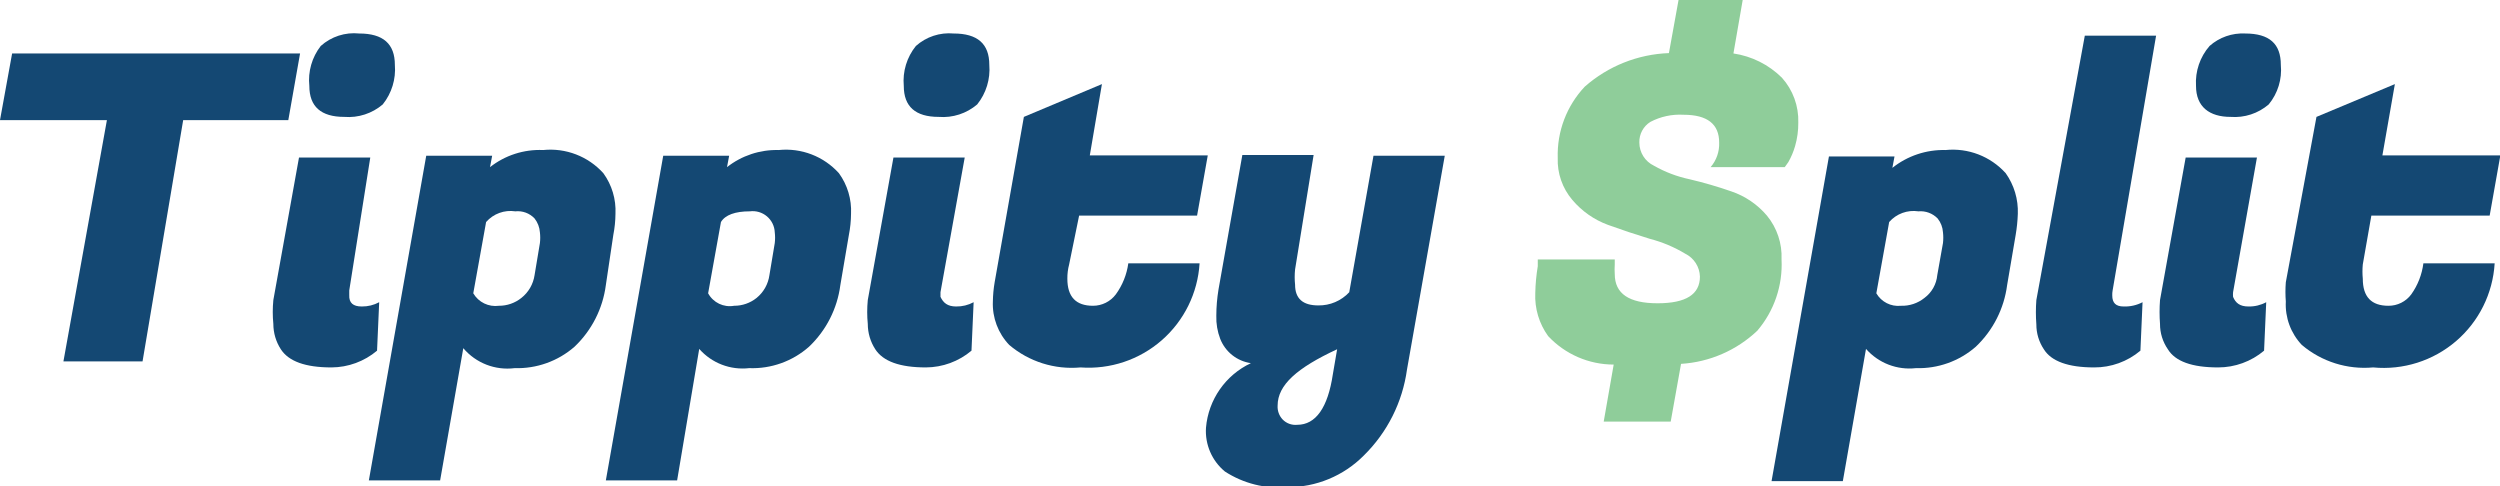
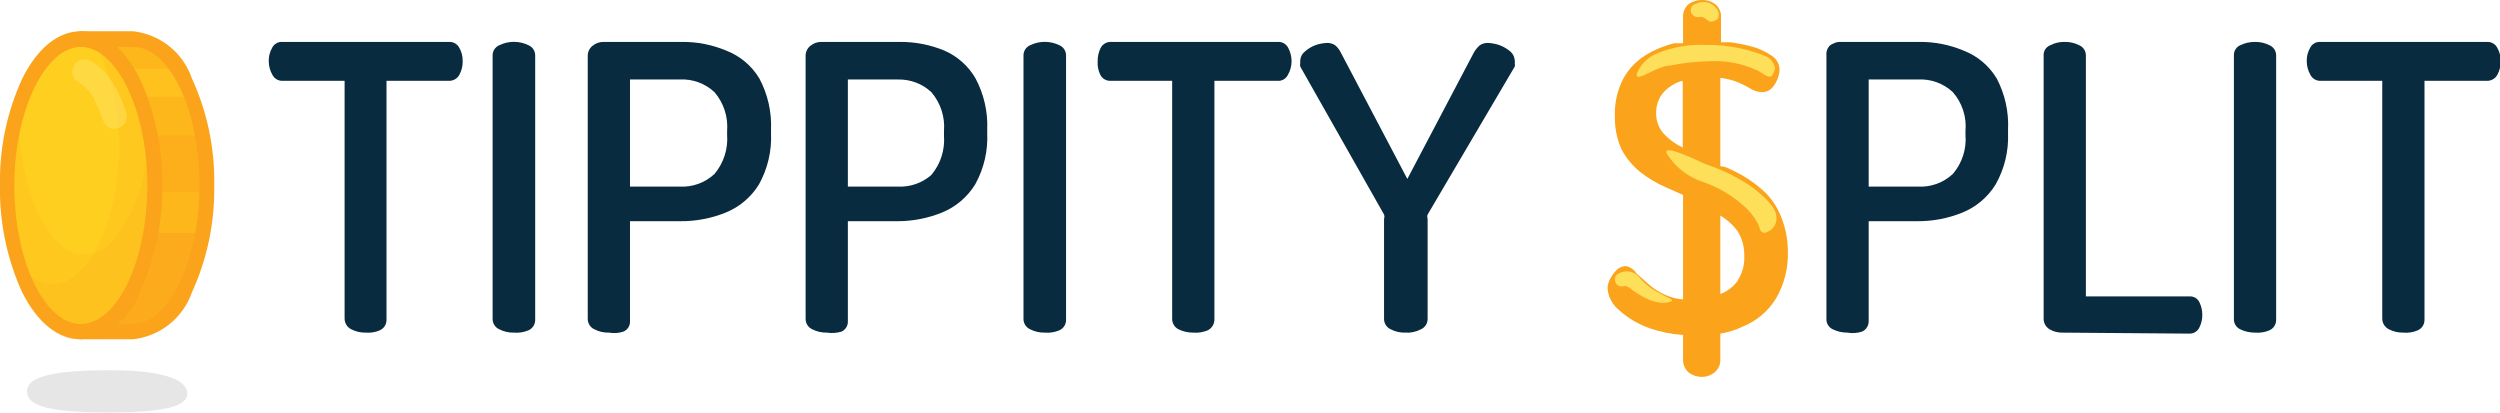
- <svg xmlns="http://www.w3.org/2000/svg" viewBox="0 0 70.15 13.63">
+ <svg xmlns="http://www.w3.org/2000/svg" viewBox="0 0 75.16 12.4">
  <defs>
-     <style>.cls-1{fill:#144873;}.cls-2{fill:#8fcd9a;}</style>
+     <style>.cls-1{fill:#082b40;}.cls-2{fill:#faa31b;}.cls-3{fill:#fdb71b;}.cls-4{opacity:0.6;}.cls-5{opacity:0.4;}.cls-6{opacity:0.45;}.cls-7{fill:#ffcf1f;}.cls-8{opacity:0.15;}.cls-9{fill:#fedf5a;}.cls-10{opacity:0.1;}.cls-11{fill:#010101;}</style>
  </defs>
  <g id="Layer_2" data-name="Layer 2">
    <g id="Layer_1-2" data-name="Layer 1">
-       <path class="cls-1" d="M8.09,3.37H5.14L4,10.14H1.78L3,3.37H0L.34,1.5H8.42Z" />
-       <path class="cls-1" d="M10.15,8.6a1,1,0,0,0,.49-.12l-.06,1.36a2,2,0,0,1-1.28.47c-.73,0-1.2-.17-1.42-.51a1.31,1.31,0,0,1-.21-.71,3.45,3.45,0,0,1,0-.67l.72-4h2L9.8,8.15s0,.09,0,.13C9.79,8.5,9.91,8.6,10.15,8.6ZM8.68,2.41A1.56,1.56,0,0,1,9,1.29,1.4,1.4,0,0,1,10.08.94c.67,0,1,.29,1,.88a1.57,1.57,0,0,1-.34,1.11,1.48,1.48,0,0,1-1.08.35Q8.68,3.28,8.68,2.41Z" />
-       <path class="cls-1" d="M15.24,4.21a2,2,0,0,1,1.69.65A1.79,1.79,0,0,1,17.27,6a3.19,3.19,0,0,1-.06.59L17,8a2.9,2.9,0,0,1-.88,1.73,2.44,2.44,0,0,1-1.68.6A1.62,1.62,0,0,1,13,9.77l-.65,3.71h-2l1.61-9.11h1.85l-.06.32A2.25,2.25,0,0,1,15.24,4.21ZM14,8.58a1,1,0,0,0,.63-.22A1,1,0,0,0,15,7.72l.15-.9a1.26,1.26,0,0,0,0-.3A.71.71,0,0,0,15,6.13a.65.65,0,0,0-.54-.2.91.91,0,0,0-.82.3l-.36,2A.72.72,0,0,0,14,8.58Z" />
-       <path class="cls-1" d="M21.85,4.21a2,2,0,0,1,1.69.65A1.79,1.79,0,0,1,23.88,6a3.19,3.19,0,0,1-.06.59L23.58,8a2.9,2.9,0,0,1-.88,1.73,2.4,2.4,0,0,1-1.68.6,1.62,1.62,0,0,1-1.4-.54L19,13.48h-2l1.61-9.11h1.85l-.06.32A2.25,2.25,0,0,1,21.85,4.21ZM20.6,8.58a1,1,0,0,0,.63-.22,1,1,0,0,0,.36-.64l.15-.9a1.26,1.26,0,0,0,0-.3.62.62,0,0,0-.7-.59c-.41,0-.69.1-.81.3l-.36,2A.69.69,0,0,0,20.6,8.58Z" />
-       <path class="cls-1" d="M26.83,8.6a1,1,0,0,0,.49-.12l-.06,1.36a2,2,0,0,1-1.28.47c-.73,0-1.2-.17-1.42-.51a1.31,1.31,0,0,1-.21-.71,3.45,3.45,0,0,1,0-.67l.72-4h2l-.68,3.78s0,.09,0,.13C26.47,8.5,26.59,8.6,26.83,8.6ZM25.36,2.41a1.56,1.56,0,0,1,.34-1.12A1.4,1.4,0,0,1,26.76.94c.67,0,1,.29,1,.88a1.57,1.57,0,0,1-.34,1.11,1.48,1.48,0,0,1-1.08.35Q25.36,3.28,25.36,2.41Z" />
-       <path class="cls-1" d="M30.32,10.31a2.71,2.71,0,0,1-2-.63,1.66,1.66,0,0,1-.46-1.22,3.5,3.5,0,0,1,.05-.54l.82-4.64,2.19-.92-.34,2h3.31l-.3,1.69H30.28L30,7.42a1.51,1.51,0,0,0-.05.4c0,.51.24.76.72.76a.8.8,0,0,0,.64-.32,1.92,1.92,0,0,0,.35-.87h2A3.12,3.12,0,0,1,30.32,10.31Z" />
-       <path class="cls-1" d="M36.34,7.56a2.09,2.09,0,0,0,0,.43c0,.39.22.58.65.58a1.16,1.16,0,0,0,.87-.37l.68-3.83h2l-1.06,6a4.18,4.18,0,0,1-1.21,2.41,3,3,0,0,1-2.15.89,2.79,2.79,0,0,1-1.75-.44A1.47,1.47,0,0,1,33.84,12a2.21,2.21,0,0,1,1.26-1.81,1.09,1.09,0,0,1-.86-.68,1.67,1.67,0,0,1-.11-.65,4.59,4.59,0,0,1,.06-.73l.67-3.78h2Zm.06,4.36c.52,0,.86-.48,1-1.42l.12-.7c-1.12.52-1.67,1-1.67,1.58a.52.52,0,0,0,.14.39A.5.5,0,0,0,36.4,11.92Z" />
-       <path class="cls-2" d="M45.31,7.69c0,.55.4.82,1.2.82s1.19-.25,1.19-.75a.74.74,0,0,0-.41-.64,3.78,3.78,0,0,0-1-.42q-.59-.18-1.17-.39a2.39,2.39,0,0,1-1-.7,1.72,1.72,0,0,1-.41-1.18,2.79,2.79,0,0,1,.76-2,3.78,3.78,0,0,1,2.36-.94L47.1,0h1.8l-.26,1.5A2.44,2.44,0,0,1,50,2.18a1.8,1.8,0,0,1,.46,1.26,2.29,2.29,0,0,1-.09.66,2.06,2.06,0,0,1-.19.45l-.1.14H48A1,1,0,0,0,48.24,4q0-.78-1-.78a1.78,1.78,0,0,0-.93.2A.66.66,0,0,0,46,4a.72.72,0,0,0,.41.65,3.47,3.47,0,0,0,1,.38,11.66,11.66,0,0,1,1.17.34,2.26,2.26,0,0,1,1,.68,1.81,1.81,0,0,1,.41,1.23,2.86,2.86,0,0,1-.68,2,3.42,3.42,0,0,1-2.14.93l-.29,1.62H45l.28-1.6a2.52,2.52,0,0,1-1.84-.8,1.91,1.91,0,0,1-.36-1.21,5.23,5.23,0,0,1,.07-.75l0-.19h2.16l0,.14A2,2,0,0,0,45.31,7.69Z" />
-       <path class="cls-1" d="M54.59,4.21a2,2,0,0,1,1.69.65A1.85,1.85,0,0,1,56.62,6a4.37,4.37,0,0,1-.06.59L56.32,8a2.9,2.9,0,0,1-.88,1.73,2.44,2.44,0,0,1-1.68.6,1.62,1.62,0,0,1-1.4-.54l-.65,3.71h-2l1.61-9.11h1.84l-.06.32A2.3,2.3,0,0,1,54.59,4.21ZM53.34,8.58A1,1,0,0,0,54,8.36a.9.9,0,0,0,.36-.64l.16-.9a1.32,1.32,0,0,0,0-.3.69.69,0,0,0-.15-.39.67.67,0,0,0-.54-.2.91.91,0,0,0-.82.3l-.36,2A.71.71,0,0,0,53.34,8.58Z" />
-       <path class="cls-1" d="M59.27,8.29c0,.21.1.31.32.31a1.07,1.07,0,0,0,.53-.12l-.06,1.36a2,2,0,0,1-1.3.47c-.72,0-1.2-.17-1.41-.51a1.25,1.25,0,0,1-.21-.7,4.5,4.5,0,0,1,0-.68L58.5,1h2L59.28,8.15A.66.66,0,0,0,59.27,8.29Z" />
-       <path class="cls-1" d="M63.09,8.6a1,1,0,0,0,.5-.12l-.06,1.36a2,2,0,0,1-1.29.47q-1.1,0-1.41-.51a1.24,1.24,0,0,1-.22-.71,4.47,4.47,0,0,1,0-.67l.72-4h2l-.67,3.78a.69.69,0,0,0,0,.13C62.73,8.5,62.85,8.6,63.09,8.6ZM61.62,2.41A1.56,1.56,0,0,1,62,1.29,1.4,1.4,0,0,1,63,.94c.68,0,1,.29,1,.88a1.52,1.52,0,0,1-.34,1.11,1.47,1.47,0,0,1-1.07.35C62,3.28,61.62,3,61.62,2.41Z" />
-       <path class="cls-1" d="M66.59,10.31a2.72,2.72,0,0,1-2-.63,1.65,1.65,0,0,1-.45-1.22,3.44,3.44,0,0,1,0-.54L65,3.28l2.2-.92-.35,2h3.31l-.3,1.69H66.54L66.3,7.42a2.08,2.08,0,0,0,0,.4c0,.51.24.76.72.76a.79.79,0,0,0,.64-.32A1.92,1.92,0,0,0,68,7.39h2A3.12,3.12,0,0,1,66.59,10.31Z" />
+       <path class="cls-1" d="M11,10a.92.92,0,0,1-.44-.1.36.36,0,0,1-.2-.32V2.43H8.49a.33.33,0,0,1-.3-.18.81.81,0,0,1-.11-.41.77.77,0,0,1,.1-.4.32.32,0,0,1,.31-.18h5a.33.33,0,0,1,.32.18.76.76,0,0,1,.1.39.82.82,0,0,1-.1.42.35.35,0,0,1-.32.18H11.62V9.61a.34.34,0,0,1-.2.32A.88.88,0,0,1,11,10Z" />
+       <path class="cls-1" d="M15.45,10a.92.92,0,0,1-.44-.1.34.34,0,0,1-.2-.32V1.67a.33.33,0,0,1,.2-.31,1,1,0,0,1,.88,0,.33.33,0,0,1,.2.31V9.61a.34.34,0,0,1-.2.32A.92.92,0,0,1,15.45,10Z" />
+       <path class="cls-1" d="M18.31,10a.89.89,0,0,1-.44-.1.34.34,0,0,1-.2-.32V1.67a.38.38,0,0,1,.14-.29.51.51,0,0,1,.35-.12H20.5a3.36,3.36,0,0,1,1.33.26,2,2,0,0,1,1,.84,3,3,0,0,1,.35,1.54V4a2.9,2.9,0,0,1-.36,1.54,2.1,2.1,0,0,1-1,.85,3.56,3.56,0,0,1-1.37.26H18.94v3a.32.32,0,0,1-.2.32A.88.88,0,0,1,18.31,10Zm.63-4.39h1.49a1.42,1.42,0,0,0,1.05-.38,1.64,1.64,0,0,0,.38-1.18V3.94a1.6,1.6,0,0,0-.38-1.17,1.42,1.42,0,0,0-1.05-.38H18.94Z" />
+       <path class="cls-1" d="M24.86,10a.92.92,0,0,1-.44-.1.34.34,0,0,1-.2-.32V1.67a.38.38,0,0,1,.14-.29.51.51,0,0,1,.35-.12h2.34a3.44,3.44,0,0,1,1.34.26,2,2,0,0,1,.94.84,3,3,0,0,1,.35,1.54V4a2.9,2.9,0,0,1-.36,1.54,2.1,2.1,0,0,1-1,.85A3.56,3.56,0,0,1,27,6.65H25.49v3a.33.33,0,0,1-.19.32A1,1,0,0,1,24.86,10Zm.63-4.39H27A1.42,1.42,0,0,0,28,5.26a1.64,1.64,0,0,0,.38-1.18V3.94A1.6,1.6,0,0,0,28,2.77,1.42,1.42,0,0,0,27,2.39H25.49Z" />
+       <path class="cls-1" d="M31.41,10a.92.92,0,0,1-.44-.1.34.34,0,0,1-.2-.32V1.67a.33.33,0,0,1,.2-.31,1,1,0,0,1,.88,0,.33.33,0,0,1,.2.31V9.61a.34.34,0,0,1-.2.32A.92.92,0,0,1,31.41,10Z" />
+       <path class="cls-1" d="M35.87,10a1,1,0,0,1-.44-.1.35.35,0,0,1-.19-.32V2.43H33.38a.33.33,0,0,1-.3-.18A.81.81,0,0,1,33,1.84a.87.87,0,0,1,.09-.4.34.34,0,0,1,.32-.18h5a.33.33,0,0,1,.32.18.87.87,0,0,1,.1.39.82.82,0,0,1-.11.42.32.32,0,0,1-.31.18H36.51V9.61a.36.36,0,0,1-.2.32A.92.92,0,0,1,35.87,10Z" />
+       <path class="cls-1" d="M42.24,10a.88.88,0,0,1-.43-.1.34.34,0,0,1-.2-.32v-3a.2.2,0,0,0,0-.13L39.09,2a.22.22,0,0,1,0-.1s0-.06,0-.08a.36.36,0,0,1,.14-.27,1,1,0,0,1,.31-.19,1.21,1.21,0,0,1,.36-.07.43.43,0,0,1,.24.07.67.67,0,0,1,.17.22l2,3.8,2-3.8a.85.85,0,0,1,.18-.22.43.43,0,0,1,.24-.07,1.27,1.27,0,0,1,.36.07,1.13,1.13,0,0,1,.32.19.39.39,0,0,1,.13.27.25.25,0,0,1,0,.08.26.26,0,0,1,0,.1L42.92,6.45a.2.2,0,0,0,0,.13v3a.34.34,0,0,1-.2.32A.89.89,0,0,1,42.24,10Z" />
+       <path class="cls-1" d="M55.54,10a1,1,0,0,1-.44-.1.33.33,0,0,1-.19-.32V1.67A.37.37,0,0,1,55,1.38a.52.52,0,0,1,.36-.12h2.34a3.36,3.36,0,0,1,1.33.26,2,2,0,0,1,1,.84,3,3,0,0,1,.34,1.54V4A2.9,2.9,0,0,1,60,5.54a2.1,2.1,0,0,1-1,.85,3.52,3.52,0,0,1-1.37.26H56.18v3a.34.34,0,0,1-.2.32A.92.92,0,0,1,55.54,10Zm.64-4.39h1.48a1.42,1.42,0,0,0,1.05-.38,1.6,1.6,0,0,0,.38-1.18V3.94a1.56,1.56,0,0,0-.38-1.17,1.42,1.42,0,0,0-1.05-.38H56.18Z" />
+       <path class="cls-1" d="M62,10a.72.72,0,0,1-.38-.1.36.36,0,0,1-.18-.32V1.67a.31.31,0,0,1,.2-.31.88.88,0,0,1,.43-.1.92.92,0,0,1,.44.1.33.33,0,0,1,.2.31V8.91h3.12a.31.31,0,0,1,.29.17.86.86,0,0,1,.09.39.82.82,0,0,1-.09.38.32.32,0,0,1-.29.18Z" />
+       <path class="cls-1" d="M67.79,10a1,1,0,0,1-.44-.1.33.33,0,0,1-.19-.32V1.67a.32.32,0,0,1,.19-.31,1,1,0,0,1,.44-.1.92.92,0,0,1,.44.1.33.33,0,0,1,.2.31V9.61a.34.34,0,0,1-.2.32A.92.92,0,0,1,67.79,10Z" />
+       <path class="cls-1" d="M72.26,10a.92.92,0,0,1-.44-.1.36.36,0,0,1-.2-.32V2.43H69.76a.33.33,0,0,1-.3-.18.81.81,0,0,1-.11-.41.77.77,0,0,1,.1-.4.32.32,0,0,1,.31-.18h5a.33.33,0,0,1,.32.18.76.76,0,0,1,.1.39.82.82,0,0,1-.1.42.35.35,0,0,1-.32.18H72.89V9.61a.34.34,0,0,1-.2.32A.88.88,0,0,1,72.26,10Z" />
+       <path class="cls-2" d="M53.51,6.43a2.09,2.09,0,0,0-.57-.76,3.68,3.68,0,0,0-.77-.51C52,5.08,51.87,5,51.72,5V2.34a2.26,2.26,0,0,1,.41.09,2.85,2.85,0,0,1,.49.23.67.67,0,0,0,.35.11.41.41,0,0,0,.3-.12.88.88,0,0,0,.17-.28.83.83,0,0,0,.06-.28.5.5,0,0,0-.23-.41,1.89,1.89,0,0,0-.57-.27A4.36,4.36,0,0,0,52,1.27l-.26,0V.53a.47.47,0,0,0-.18-.41A.64.64,0,0,0,51.16,0a.69.69,0,0,0-.39.12.49.49,0,0,0-.17.41V1.3l-.26,0a3,3,0,0,0-.9.38,1.86,1.86,0,0,0-.65.71,2.27,2.27,0,0,0-.24,1.1,2.3,2.3,0,0,0,.2,1,2.2,2.2,0,0,0,.56.68,3.49,3.49,0,0,0,.77.46l.52.23V9a1.47,1.47,0,0,1-.5-.12,1.84,1.84,0,0,1-.53-.33l-.37-.33A.49.49,0,0,0,48.88,8a.4.4,0,0,0-.27.11,1.05,1.05,0,0,0-.2.27.61.61,0,0,0-.08.3.93.93,0,0,0,.33.63,2.72,2.72,0,0,0,.94.56,3.86,3.86,0,0,0,1,.2v.72a.51.51,0,0,0,.17.41.63.63,0,0,0,.39.13.58.58,0,0,0,.38-.13.48.48,0,0,0,.18-.41v-.76a2.49,2.49,0,0,0,.67-.21,2.09,2.09,0,0,0,1-.84,2.65,2.65,0,0,0,.36-1.44A2.76,2.76,0,0,0,53.51,6.43Zm-2.93-2A1.86,1.86,0,0,1,50,4a.92.92,0,0,1-.21-.63A.94.94,0,0,1,50,2.79a1.26,1.26,0,0,1,.53-.35l.06,0V4.47Zm1.67,4a1.14,1.14,0,0,1-.53.41V6.48a1.81,1.81,0,0,1,.52.47,1.36,1.36,0,0,1,.2.76A1.23,1.23,0,0,1,52.25,8.42Z" />
+       <g id="Coin">
+         <path class="cls-3" d="M2.43,1.17H4c1.21,0,2.2,2,2.2,4.4S5.22,10,4,10H2.43" />
+         <g class="cls-4">
+           <path class="cls-2" d="M6.09,7H2.43v3H4C5,10,5.79,8.73,6.09,7Z" />
+         </g>
+         <g class="cls-5">
+           <path class="cls-2" d="M6.21,5.57a8,8,0,0,0-.14-1.5H2.43V5.78H6.2A1.48,1.48,0,0,0,6.21,5.57Z" />
+         </g>
+         <g class="cls-6">
+           <path class="cls-7" d="M5.33,2.06H2.43v.85H5.76A4.22,4.22,0,0,0,5.33,2.06Z" />
+         </g>
+         <path class="cls-2" d="M4,10.2H2.43a.23.23,0,0,1,0-.46H4c1.06,0,2-1.91,2-4.17s-.9-4.16-2-4.16H2.43a.23.23,0,0,1-.23-.24A.23.23,0,0,1,2.43.94H4A2.11,2.11,0,0,1,5.77,2.36a7.35,7.35,0,0,1,.67,3.21,7.42,7.42,0,0,1-.67,3.22A2.12,2.12,0,0,1,4,10.2Z" />
+         <ellipse class="cls-7" cx="2.43" cy="5.57" rx="2.2" ry="4.4" />
+         <path class="cls-2" d="M2.43,10.2c-.68,0-1.3-.5-1.76-1.41A7.42,7.42,0,0,1,0,5.57,7.35,7.35,0,0,1,.67,2.36C1.13,1.44,1.75.94,2.43.94s1.31.5,1.77,1.42a7.35,7.35,0,0,1,.67,3.21A7.42,7.42,0,0,1,4.2,8.79,2.14,2.14,0,0,1,2.43,10.2Zm0-8.79c-1.06,0-2,1.9-2,4.16s.9,4.17,2,4.17,2-1.91,2-4.17S3.5,1.41,2.43,1.41Z" />
+         <g class="cls-8">
+           <path class="cls-2" d="M3.23,1.48a7.18,7.18,0,0,1,.55,2.9c0,2.43-1,4.4-2.2,4.4a1.28,1.28,0,0,1-.8-.31c.4.92,1,1.5,1.65,1.5,1.22,0,2.2-2,2.2-4.4A5.42,5.42,0,0,0,3.23,1.48Z" />
+           <path class="cls-2" d="M2.43,10.2C1.7,10.2,1,9.61.57,8.57a.22.22,0,0,1,.07-.28.23.23,0,0,1,.29,0,1,1,0,0,0,.65.25c1.07,0,2-1.91,2-4.16A7.15,7.15,0,0,0,3,1.57a.25.25,0,0,1,.07-.28.23.23,0,0,1,.29,0c.9.71,1.49,2.39,1.49,4.28A7.42,7.42,0,0,1,4.2,8.79,2.14,2.14,0,0,1,2.43,10.2ZM1.33,9a1.42,1.42,0,0,0,1.1.75c1.07,0,2-1.91,2-4.17a7.09,7.09,0,0,0-.54-2.82A8.66,8.66,0,0,1,4,4.38a7.35,7.35,0,0,1-.67,3.21C2.89,8.51,2.26,9,1.58,9Z" />
+         </g>
+         <g class="cls-8">
+           <path class="cls-2" d="M4.61,5a4.83,4.83,0,0,1-1,2.37c-1.06,1.19-2.4.43-3-1.69A7.74,7.74,0,0,1,.36,4.11,8.32,8.32,0,0,0,.52,7.72c.59,2.12,1.93,2.88,3,1.69A6.48,6.48,0,0,0,4.61,5Z" />
+           <path class="cls-2" d="M2.43,10.2l-.3,0C1.33,10,.66,9.12.29,7.78A8.56,8.56,0,0,1,.13,4.07a.24.24,0,0,1,.24-.2.23.23,0,0,1,.22.22,7.82,7.82,0,0,0,.26,1.5c.32,1.14.88,1.91,1.49,2.05a1.16,1.16,0,0,0,1.1-.46,4.64,4.64,0,0,0,.94-2.25.24.24,0,0,1,.47,0A6.59,6.59,0,0,1,3.68,9.56,1.69,1.69,0,0,1,2.43,10.2ZM.48,6A8,8,0,0,0,.74,7.66c.32,1.14.88,1.91,1.5,2.05a1.14,1.14,0,0,0,1.09-.46,4.89,4.89,0,0,0,1-2.58,3.58,3.58,0,0,1-.53.83,1.59,1.59,0,0,1-1.56.6A2.88,2.88,0,0,1,.48,6Z" />
+         </g>
+         <g class="cls-4">
+           <path class="cls-9" d="M3.45,3.88a.38.38,0,0,1-.35-.26,3.17,3.17,0,0,0-.22-.53,1.31,1.31,0,0,0-.49-.6A.35.35,0,0,1,2.21,2a.35.35,0,0,1,.48-.18c.72.33,1.07,1.45,1.11,1.58a.36.36,0,0,1-.25.45Z" />
+         </g>
+         <g class="cls-10">
+           <path class="cls-11" d="M3.31,11.13c1.76,0,2.29.34,2.32.67s-.38.6-2.32.6c-1.76,0-2.5-.17-2.5-.64S1.74,11.13,3.31,11.13Z" />
+         </g>
+       </g>
+       <path class="cls-9" d="M53.28,2.27c-.11.12-.28-.09-.51-.18a3,3,0,0,0-1.36-.25,6.75,6.75,0,0,0-1.2.13c-.39,0-1.06.55-1,.25a1.08,1.08,0,0,1,.62-.62,3.44,3.44,0,0,1,1.46-.25,4.66,4.66,0,0,1,1.82.35c.18.09.29.31.24.42A1.09,1.09,0,0,1,53.28,2.27Z" />
+       <path class="cls-9" d="M53.06,7c-.16,0-.14-.13-.21-.28a1.86,1.86,0,0,0-.46-.56,3.58,3.58,0,0,0-1.22-.7A2,2,0,0,1,50.1,4.6c-.08-.29,1,.27,1.22.35a5.42,5.42,0,0,1,1.39.7c.65.51.68.74.69.83a.43.43,0,0,1-.24.48A.19.19,0,0,1,53.06,7Z" />
+       <path class="cls-9" d="M51.38.64S51.2.48,51.1.51a.22.22,0,0,1-.26-.14A.2.2,0,0,1,51,.11a.49.49,0,0,1,.63.18.26.26,0,0,1,0,.29S51.46.69,51.38.64Z" />
+       <path class="cls-9" d="M49.1,8.74s-.18-.17-.28-.14a.2.2,0,0,1-.26-.13.2.2,0,0,1,.13-.26.49.49,0,0,1,.63.17c.43.5,1.14.61.9.69C49.74,9.23,49.18,8.78,49.1,8.74Z" />
    </g>
  </g>
</svg>
